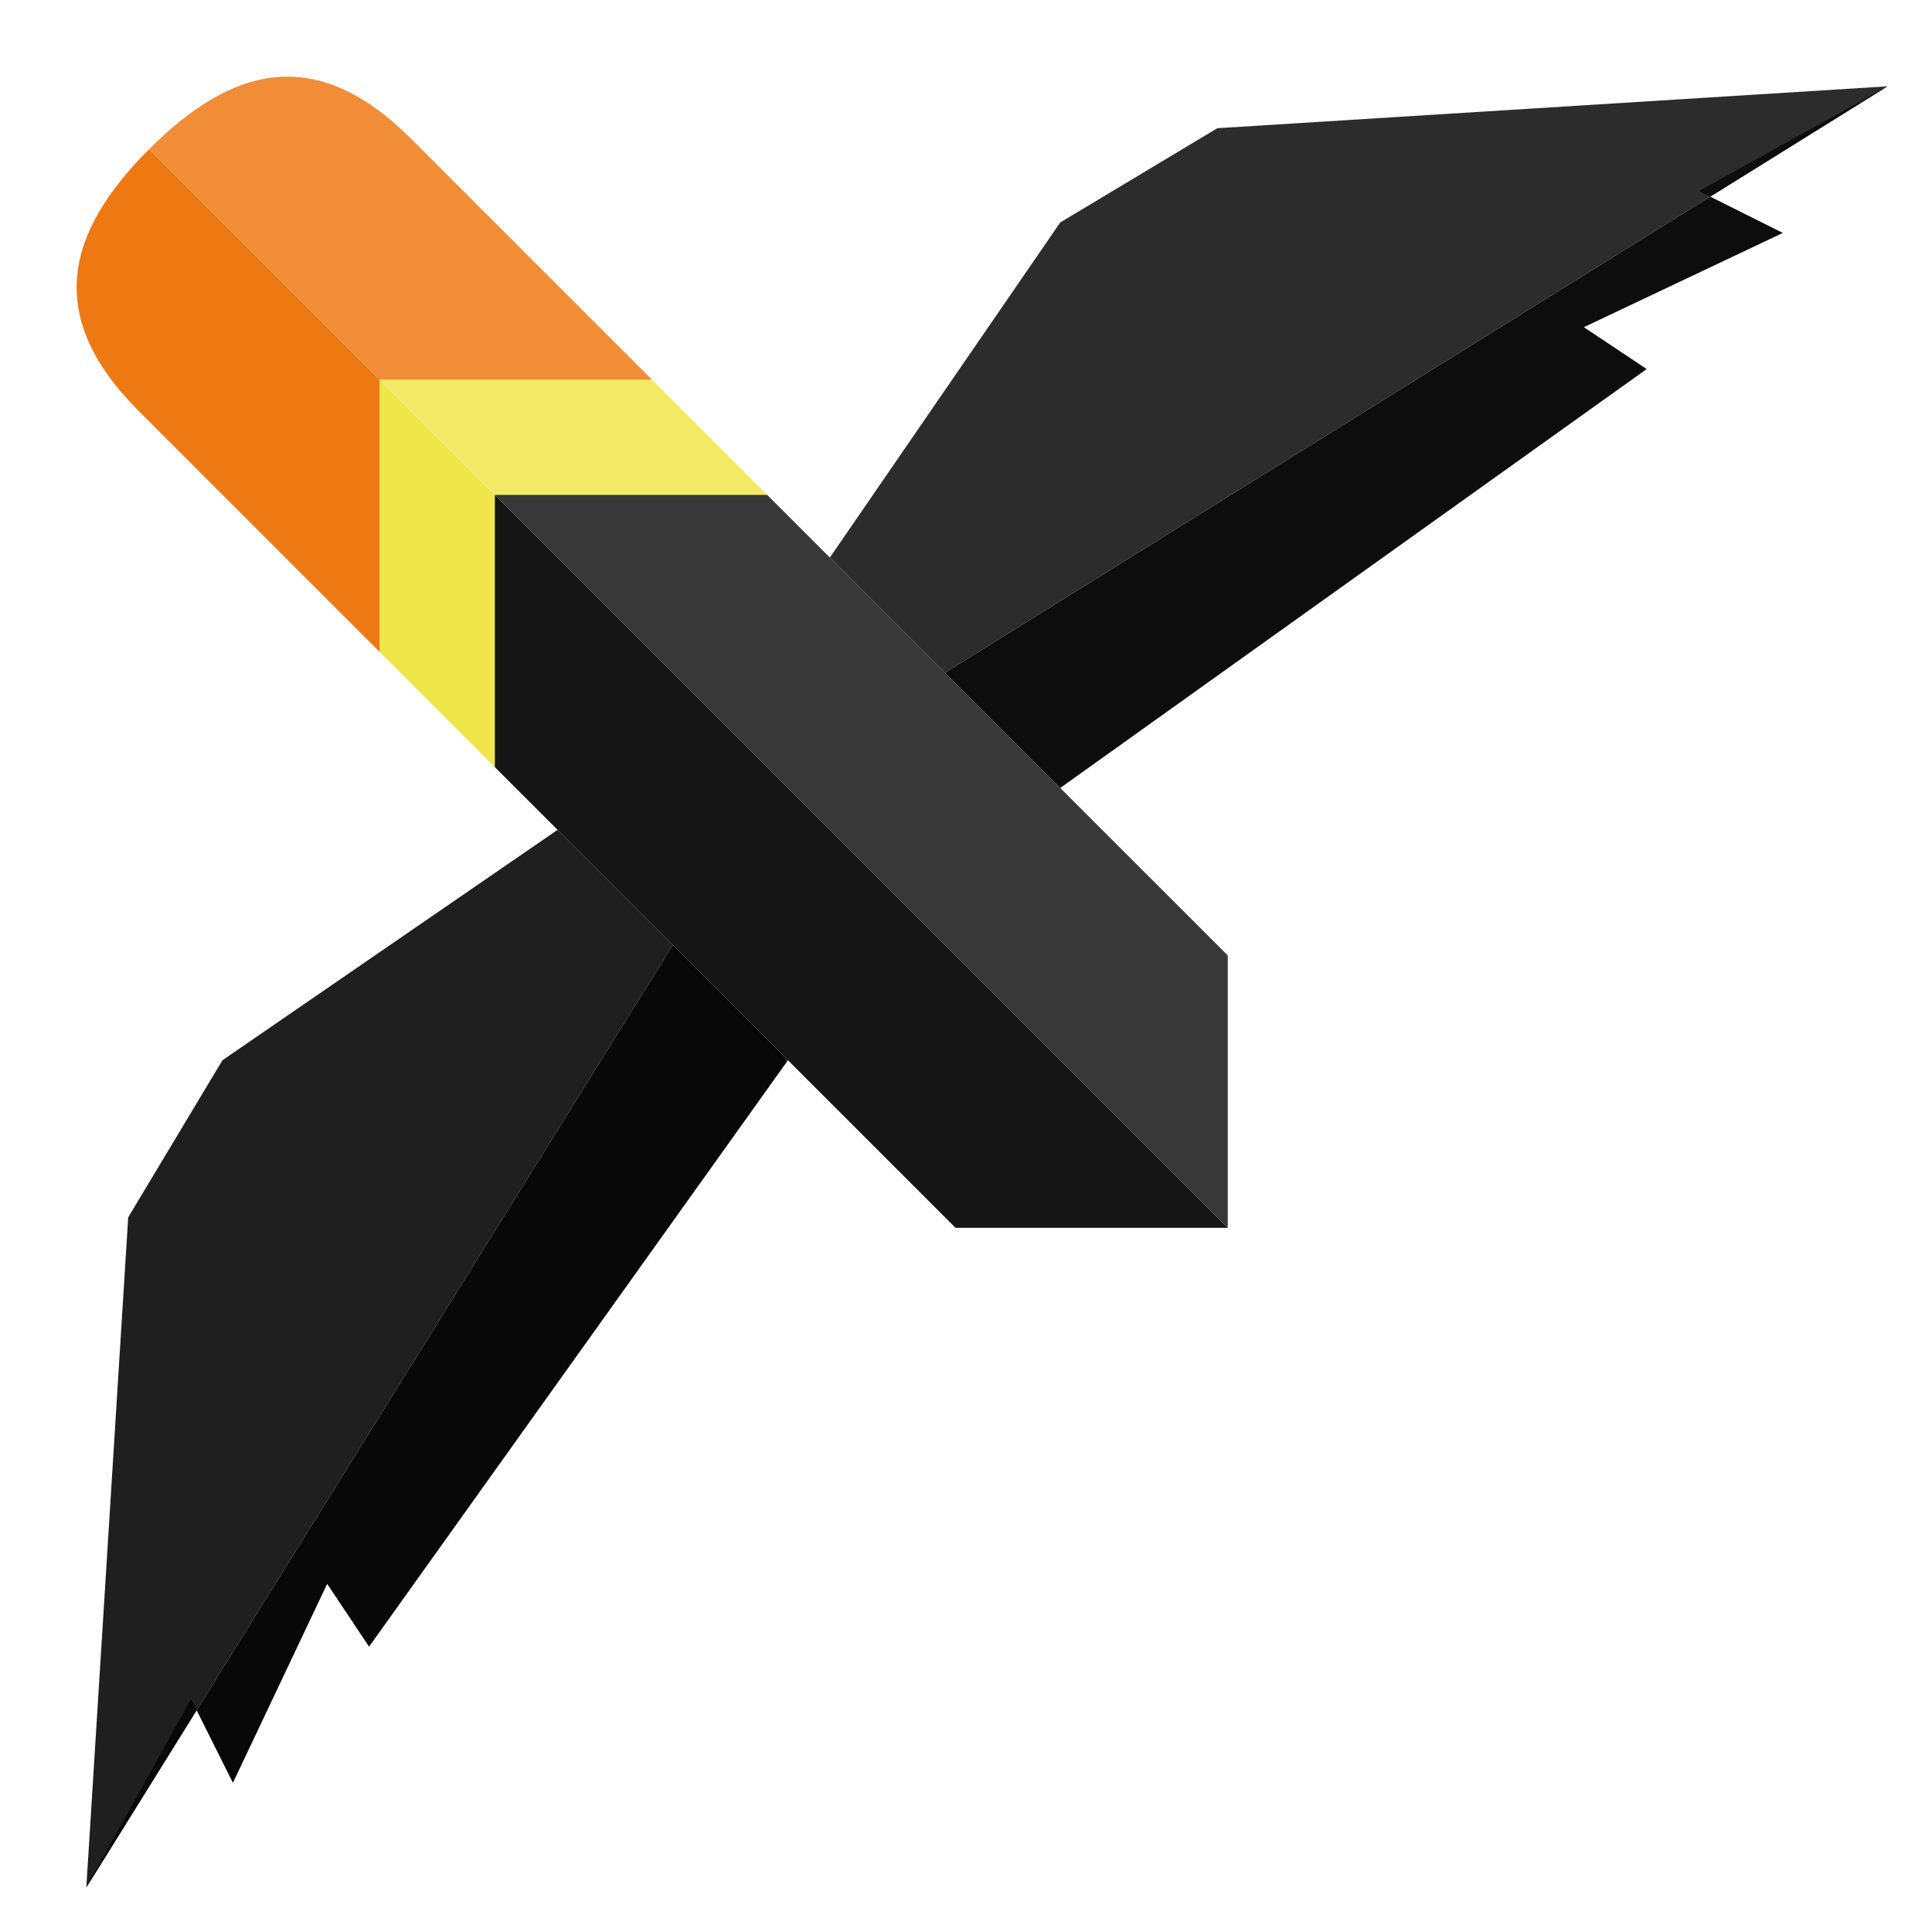
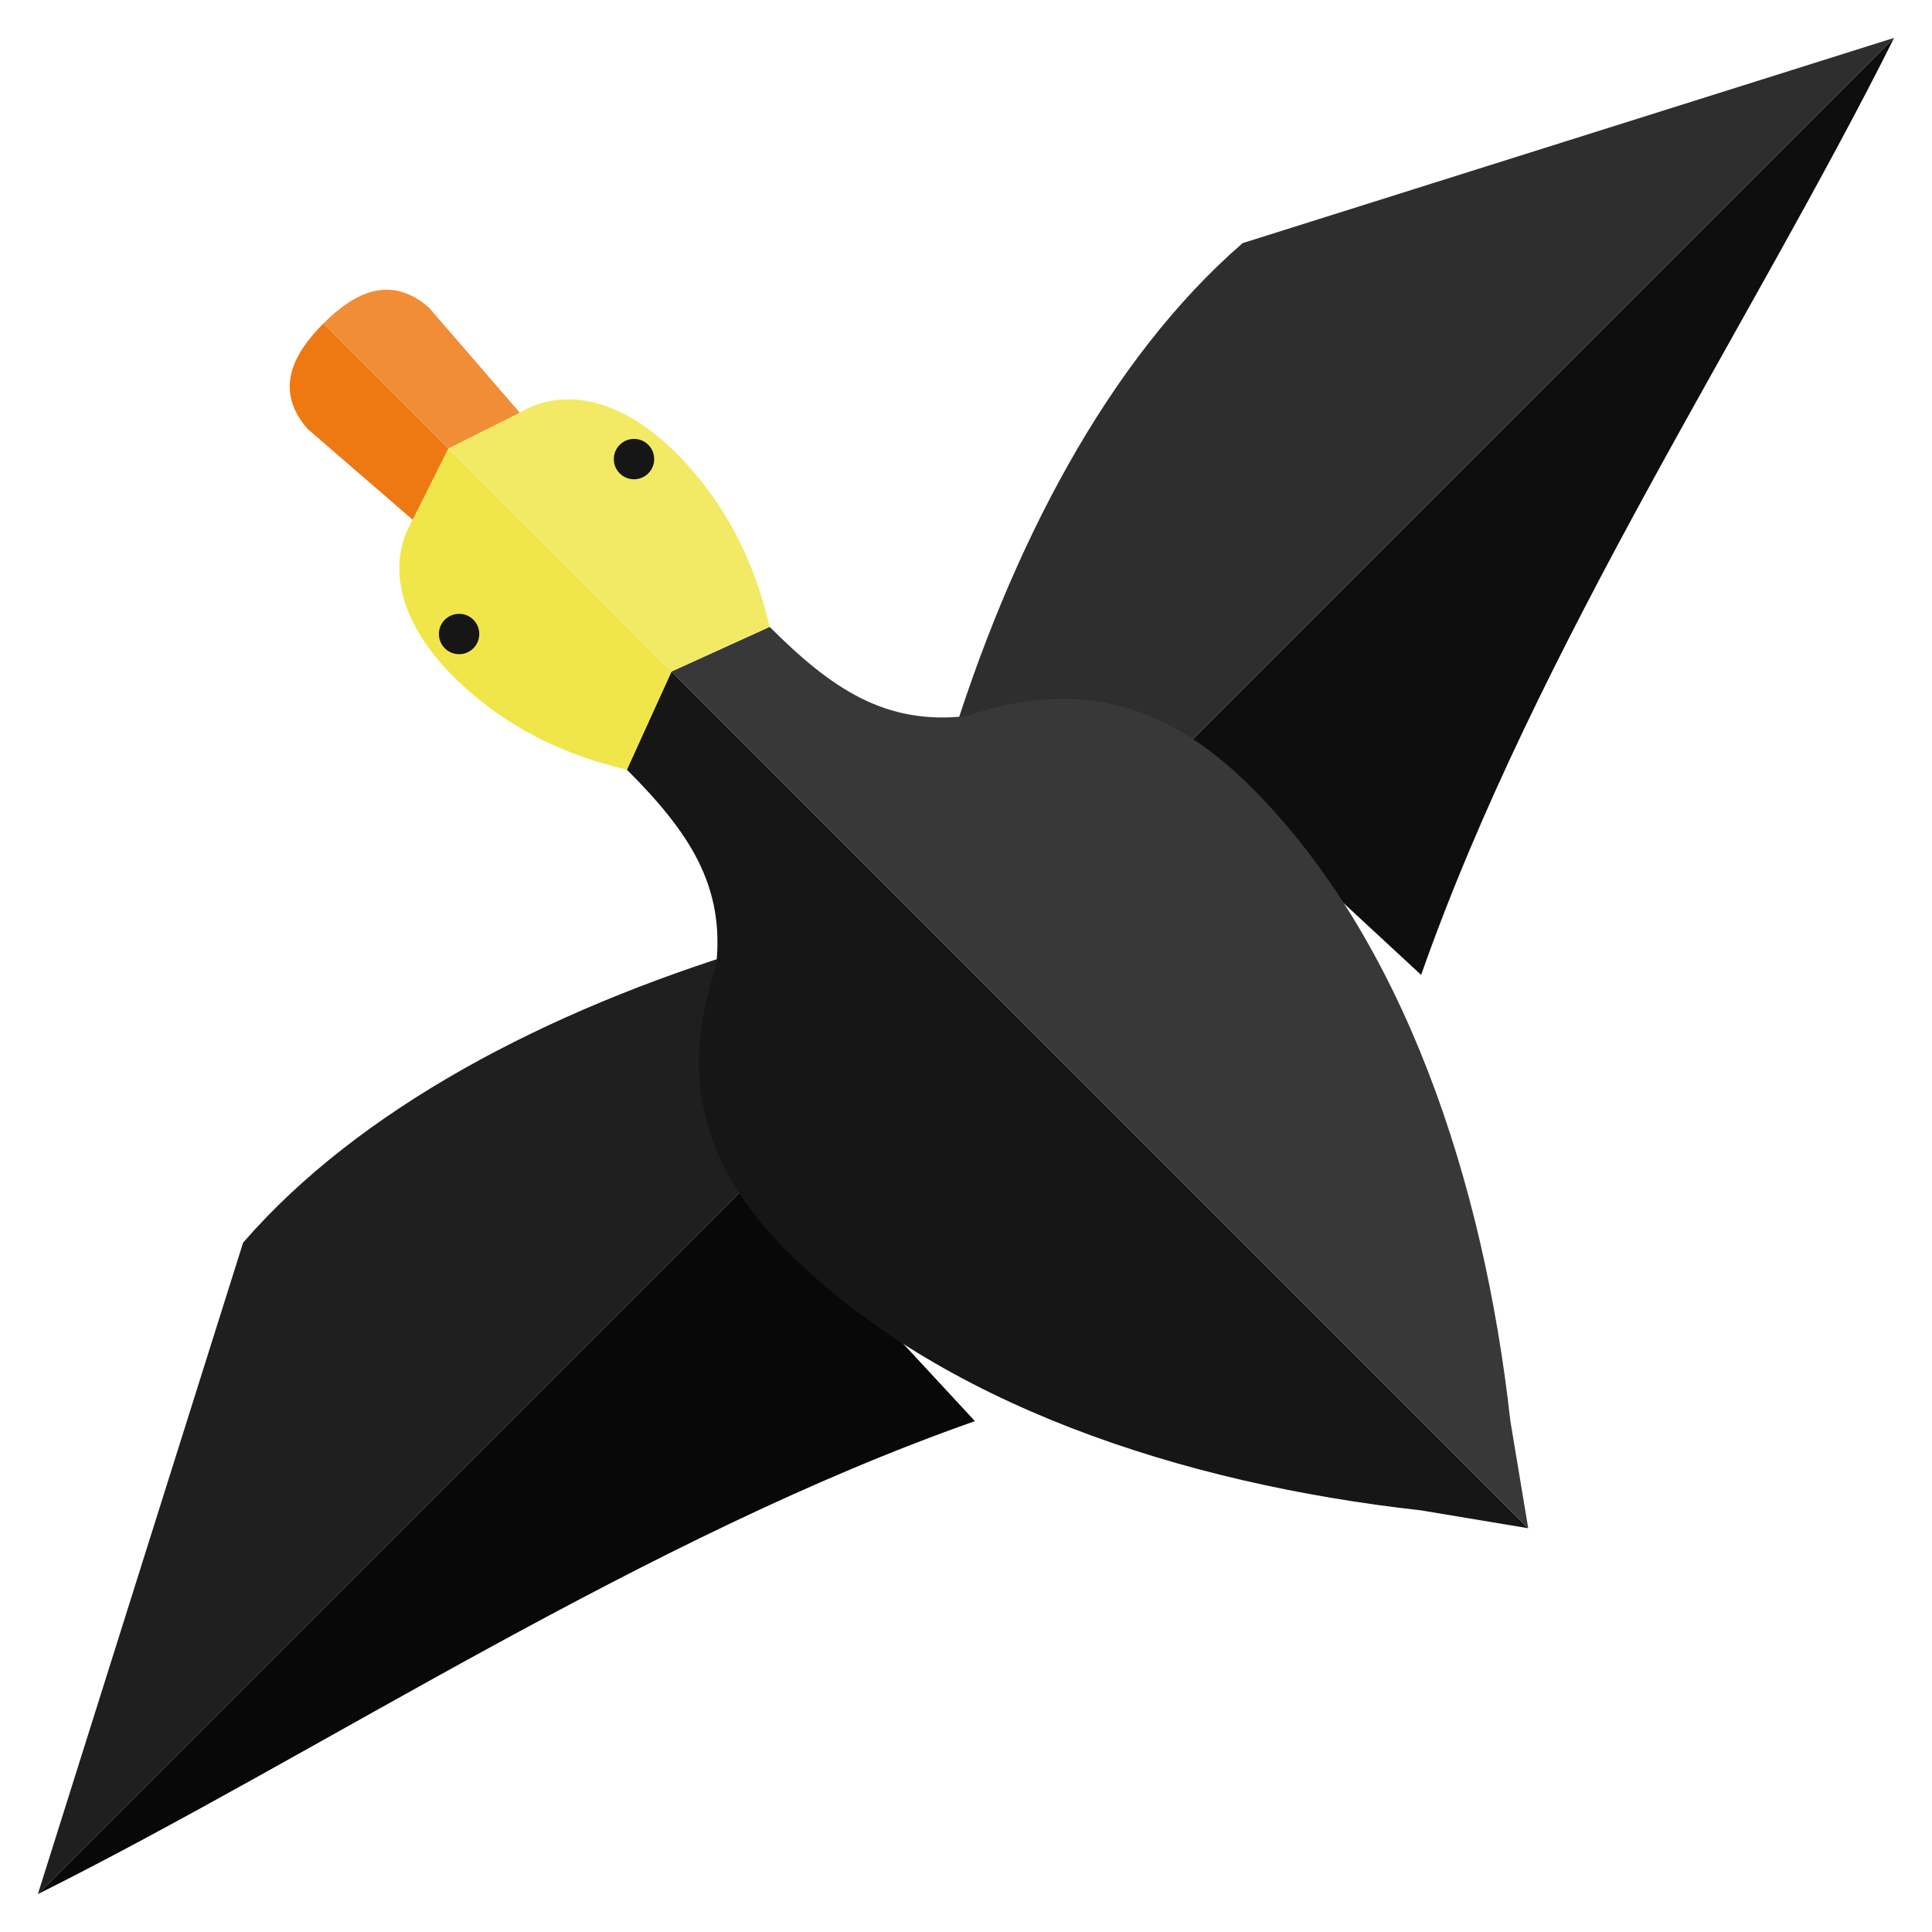
- <svg xmlns="http://www.w3.org/2000/svg" viewBox="0 0 130.451 130.451" role="img" aria-labelledby="t">
-   <g transform="translate(45.426,45.426) rotate(-45) translate(0,-50)">
-     <polygon fill="#2c2c2c" points="13,52 40,47 52,50 86,80 13,63" />
-     <polygon fill="#0d0d0d" points="13,63 86,80 72,76 74,82 60,77 61,82 13,74" />
-     <polygon fill="#1f1f1f" points="-13,52 -40,47 -52,50 -86,80 -13,63" />
-     <polygon fill="#080808" points="-13,63 -86,80 -72,76 -74,82 -60,77 -61,82 -13,74" />
-     <polygon fill="#161616" points="0,33 -13,46 -13,90 0,103" />
-     <polygon fill="#383838" points="0,33 13,46 13,90 0,103" />
-     <polygon fill="#f0e64a" points="0,22 -13,35 -13,46 0,33" />
-     <polygon fill="#f2ea65" points="0,22 13,35 13,46 0,33" />
-     <path fill="#ee7913" d="M0,0 C-8,0 -13,3 -13,12 L-13,35 L0,22 Z" />
-     <path fill="#f18d36" d="M0,0 C8,0 13,3 13,12 L13,35 L0,22 Z" />
+ <svg xmlns="http://www.w3.org/2000/svg" viewBox="0 0 153.078 153.078" role="img" aria-labelledby="t">
+   <g transform="translate(72.296,72.296) rotate(-45) translate(0,-66)">
+     <path fill="#1f1f1f" transform="scale(-1,1)" d="M11,59 C26,51 42,46 56,47 L104,72 L24,72 Z" />
+     <path fill="#2e2e2e" d="M11,59 C26,51 42,46 56,47 L104,72 L24,72 Z" />
+     <path fill="#080808" transform="scale(-1,1)" d="M24,72 L104,72 C80,80 50,86 25,98 Z" />
+     <path fill="#0e0e0e" d="M24,72 L104,72 C80,80 50,86 25,98 Z" />
+     <path fill="#161616" transform="scale(-1,1)" d="M0,39 L8,42 C8,49 9,54 14,58 C22,62 26,68 26,78 C26,95 17,113 5,128 L0,135 Z" />
+     <path fill="#383838" d="M0,39 L8,42 C8,49 9,54 14,58 C22,62 26,68 26,78 C26,95 17,113 5,128 L0,135 Z" />
+     <path fill="#f0e64a" transform="scale(-1,1)" d="M0,14 L6,16 C10,17 12.5,21 12.5,27 C12.5,33 10.5,38 8,42 L0,39 Z" />
+     <path fill="#f2ea65" d="M0,14 L6,16 C10,17 12.5,21 12.5,27 C12.5,33 10.5,38 8,42 L0,39 Z" />
+     <path fill="#ee7913" transform="scale(-1,1)" d="M0,0 C3.5,0 6.5,1 6.8,5 L6,16 L0,14 Z" />
+     <path fill="#f18d36" d="M0,0 C3.5,0 6.5,1 6.8,5 L6,16 L0,14 Z" />
+     <circle fill="#161616" cx="-9.8" cy="25" r="1.6" />
+     <circle fill="#161616" cx="9.8" cy="25" r="1.6" />
  </g>
</svg>
